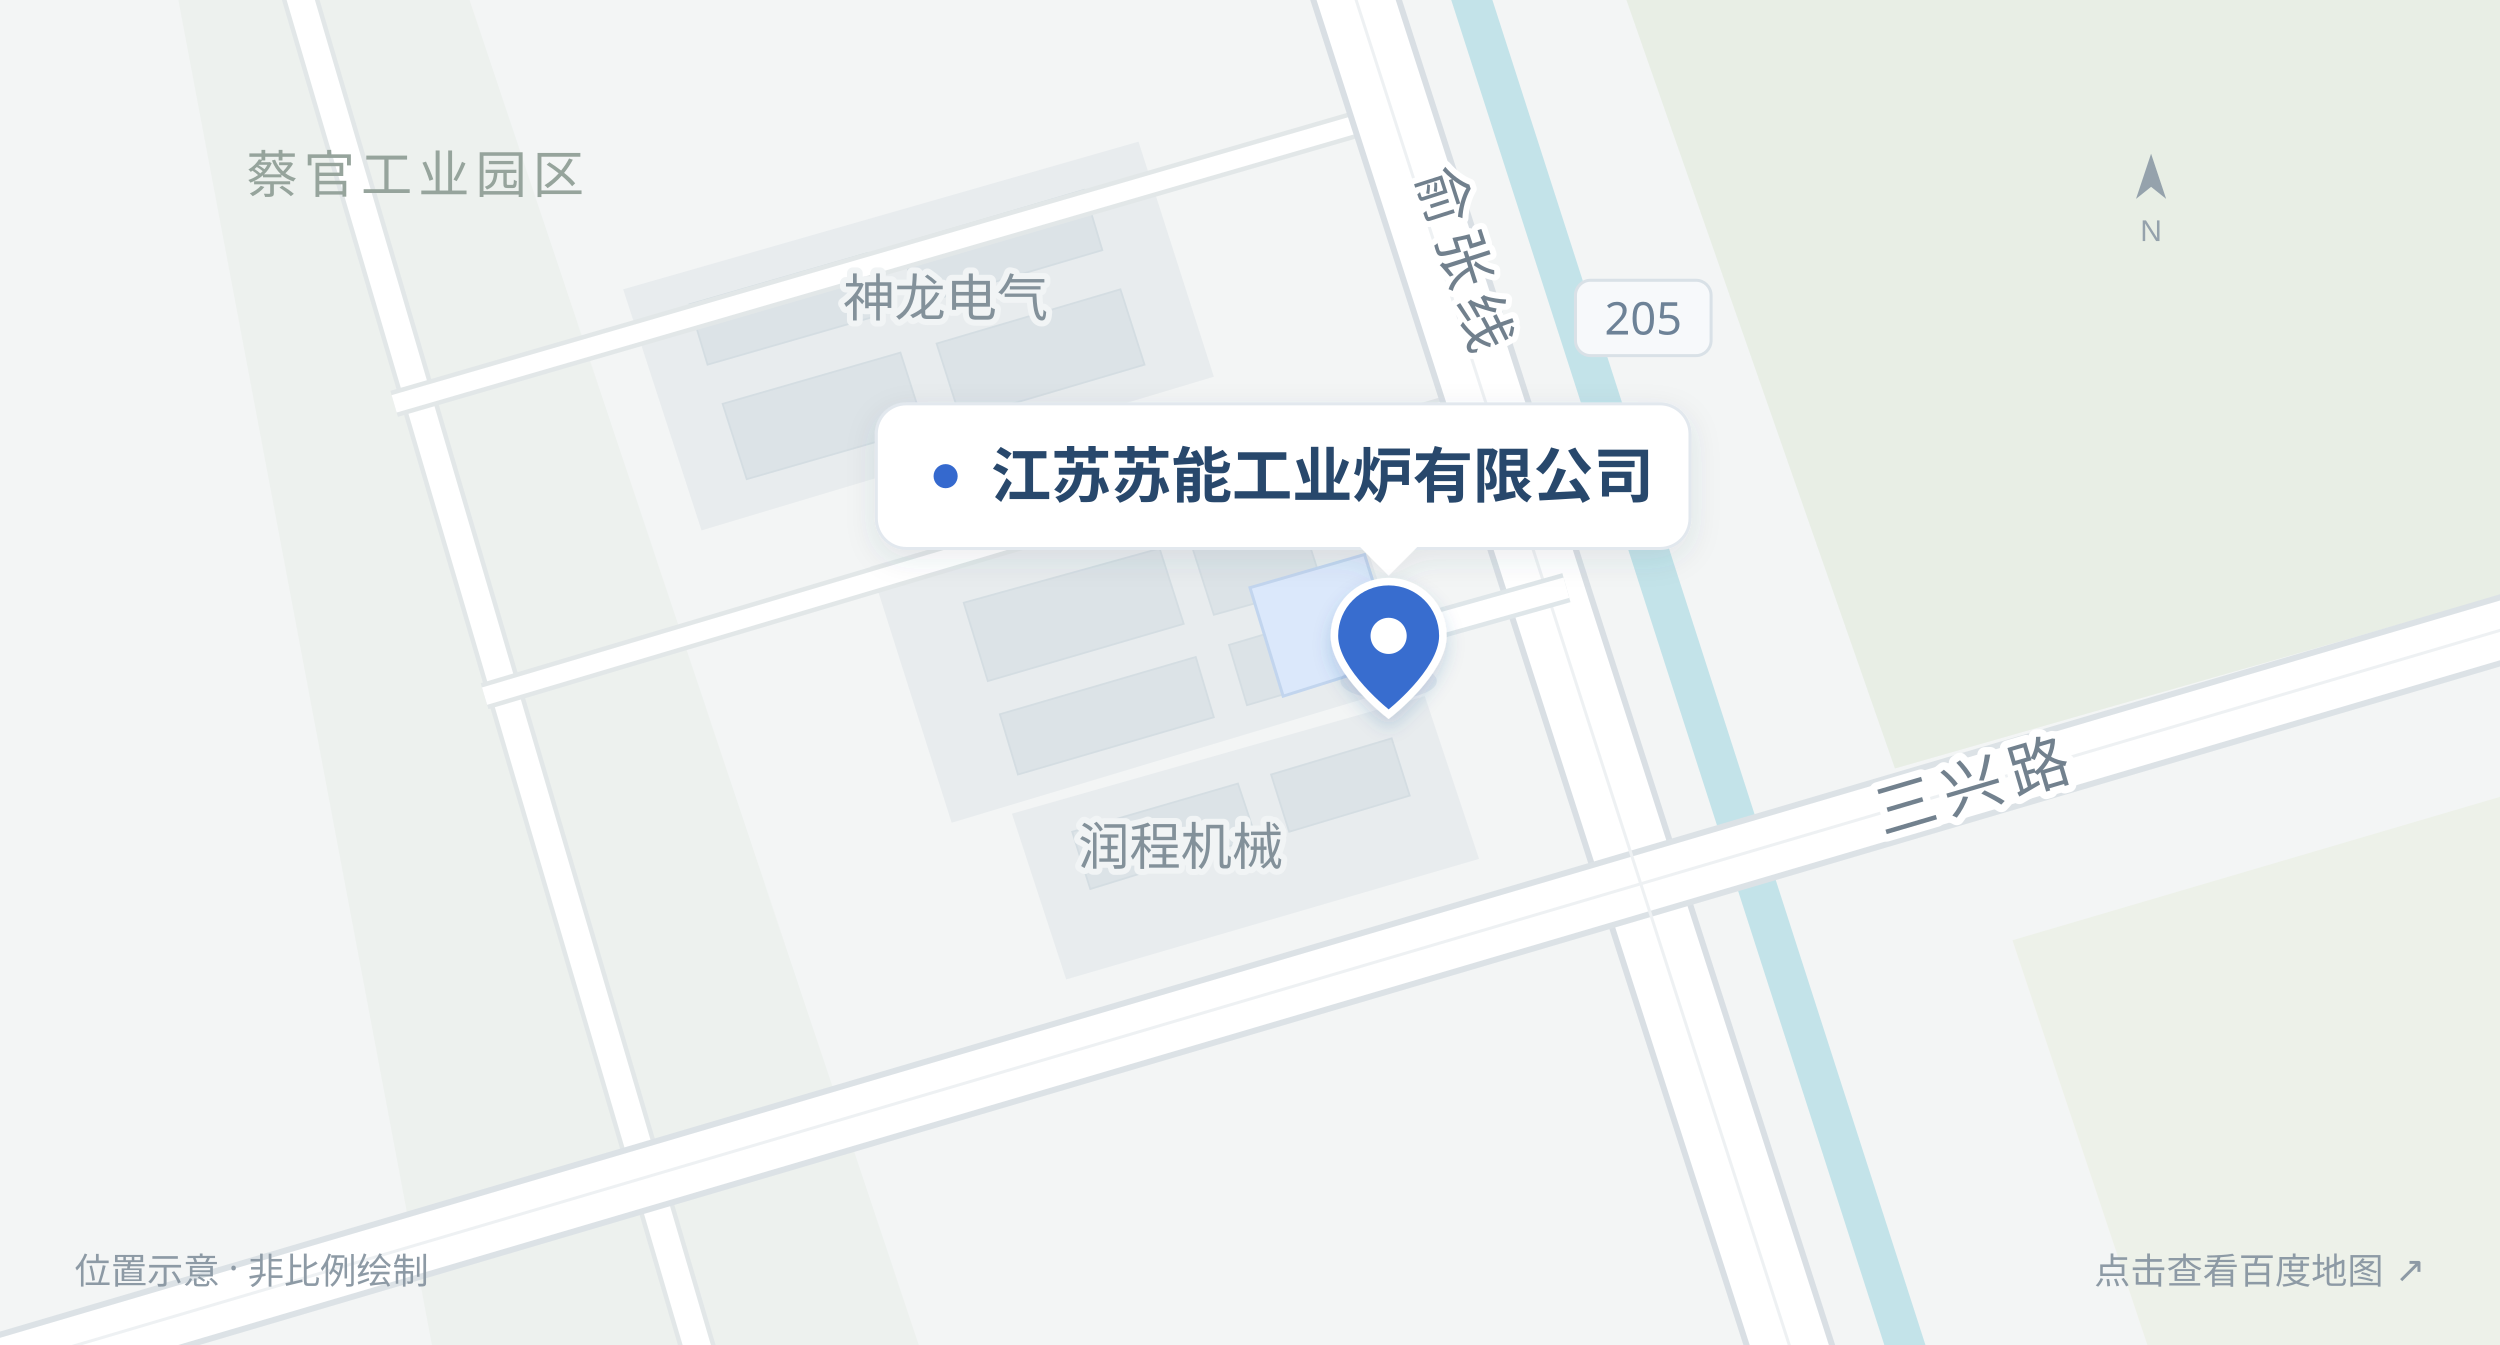
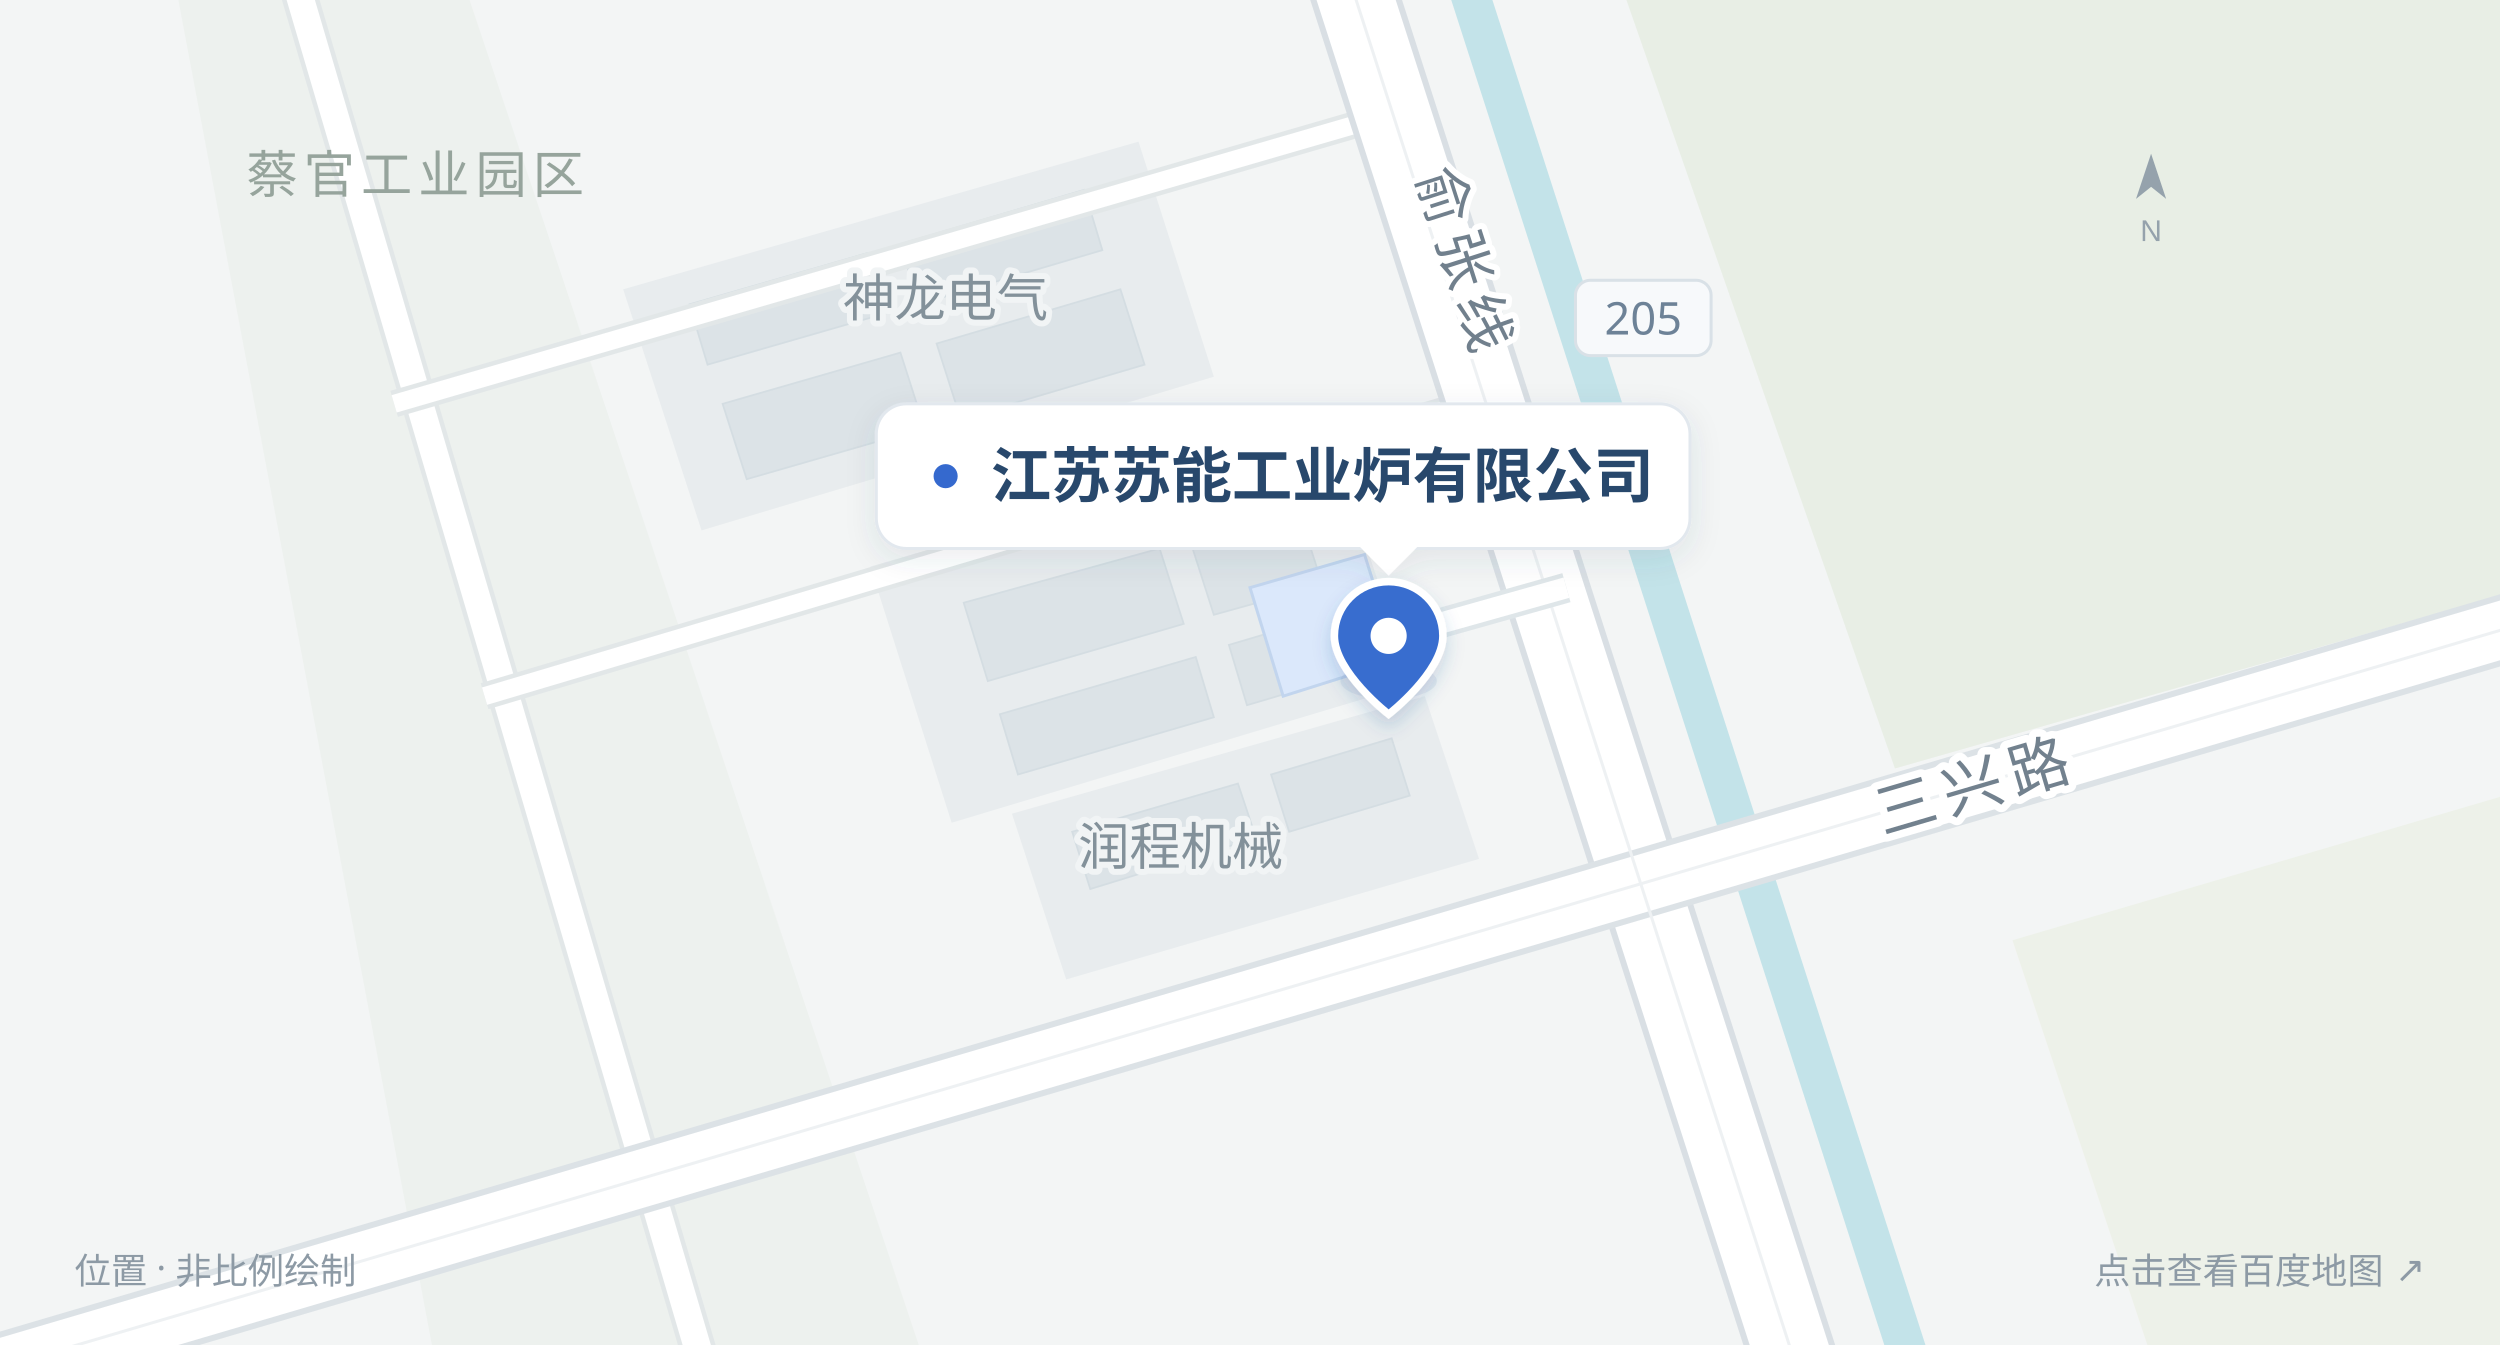
<svg xmlns="http://www.w3.org/2000/svg" width="744" height="400" viewBox="-42 -23 828 446" role="img" aria-labelledby="title desc">
  <defs>
    <filter id="label-shadow" x="-15%" y="-30%" width="130%" height="170%">
      <feDropShadow dx="0" dy="3" stdDeviation="5" flood-color="#344760" flood-opacity=".10" />
    </filter>
    <filter id="pin-shadow" x="-60%" y="-40%" width="220%" height="200%">
      <feDropShadow dx="0" dy="3" stdDeviation="3" flood-color="#315b96" flood-opacity=".20" />
    </filter>
  </defs>
  <rect x="-160" y="-110" width="1100" height="650" fill="#f3f5f5" />
  <path d="M470 -100H880V148L586 232Z" fill="#e8eee5" />
  <path d="M625 289L880 214V520H702Z" fill="#edf1e9" />
  <path d="M0 -110L84 -110 271 450 115 500Z" fill="#edf1ee" />
  <g fill="#e8ecee">
    <path d="M164 73L335 24 360 102 190 153Z" />
    <path d="M246 165L398 121 426 204 273 250Z" />
    <path d="M293 247L430 208 448 262 311 302Z" />
  </g>
  <g fill="#dce3e7" stroke="#d4dde2" stroke-width=".6">
    <path d="M186 78L245 61 251 81 192 98Z" />
    <path d="M256 58L317 40 323 60 262 78Z" />
    <path d="M197 111L256 94 264 119 205 136Z" />
    <path d="M268 91L329 73 337 98 276 116Z" />
    <path d="M277 177L342 159 350 184 285 203Z" />
    <path d="M352 156L388 146 396 171 360 181Z" />
    <path d="M289 214L354 195 360 215 295 234Z" />
    <path d="M365 191L402 180 408 200 371 211Z" />
    <path d="M313 253L368 237 374 255 319 272Z" />
    <path d="M379 234L419 222 425 241 385 253Z" />
  </g>
  <path d="M425 -87L614 500" fill="none" stroke="#c3e3e9" stroke-width="13" />
  <path d="M37 -91L211 500" fill="none" stroke="#e2e7e8" stroke-width="12" />
  <path d="M37 -91L211 500" fill="none" stroke="#fff" stroke-width="9" />
  <path d="M88 111L415 16M118 208L447 110" fill="none" stroke="#e2e7e8" stroke-width="9" />
  <path d="M88 111L415 16M118 208L447 110" fill="none" stroke="#fff" stroke-width="6" />
  <path d="M385 -92L575 498" fill="none" stroke="#d9dfe4" stroke-width="29" />
  <path d="M385 -92L575 498" fill="none" stroke="#fff" stroke-width="25" />
  <path d="M-140 459.5L884 157.5" fill="none" stroke="#dce2e6" stroke-width="23" />
  <path d="M-140 459.5L884 157.5" fill="none" stroke="#fff" stroke-width="19" />
  <path d="M-140 459.5L884 157.5" fill="none" stroke="#eef1f3" stroke-width="1" />
  <path d="M385 -92L575 498" fill="none" stroke="#eef1f3" stroke-width="1" />
  <path d="M406 192L477 172" fill="none" stroke="#dfe6e9" stroke-width="10" />
  <path d="M406 192L477 172" fill="none" stroke="#fff" stroke-width="7" />
  <path d="M372 172L410 161 421 196 383 208Z" fill="#dbe8fb" stroke="#c2d5ee" stroke-width="1" />
  <g font-family="PingFang SC,Microsoft YaHei,sans-serif">
    <text x="39" y="41" fill="#96a49c" font-size="17" letter-spacing="2">蔡官工业园区</text>
    <g fill="#83919a" font-size="17">
      <text x="237" y="82" paint-order="stroke" stroke="#f1f4f5" stroke-width="4" stroke-linejoin="round">神龙电气</text>
      <text x="315" y="264" paint-order="stroke" stroke="#f1f4f5" stroke-width="4" stroke-linejoin="round">润程机械</text>
    </g>
    <text x="427" y="35" transform="rotate(72.2 427 35)" fill="#71808d" font-size="19" letter-spacing="3" paint-order="stroke" stroke="#fff" stroke-width="4" stroke-linejoin="round">俞张线</text>
    <g transform="translate(480 70)">
      <rect width="45" height="25" rx="5" fill="#f7f9fb" stroke="#d9e1e7" />
      <text x="22.5" y="18" text-anchor="middle" fill="#6d8297" font-size="15" font-weight="500">205</text>
    </g>
    <text x="582" y="254" transform="rotate(-16.4 582 254)" fill="#72818e" font-size="20" letter-spacing="3" paint-order="stroke" stroke="#fff" stroke-width="5" stroke-linejoin="round">三兴路</text>
    <g filter="url(#label-shadow)">
      <rect x="248" y="111" width="270" height="48" rx="10" fill="#fff" stroke="#e2e8ee" />
      <path d="M408 158L418 168 428 158" fill="#fff" />
    </g>
    <circle cx="271" cy="135" r="4" fill="#3569ce" />
    <text x="286" y="142" fill="#28486c" font-size="20" font-weight="600">江苏苏能工业炉有限公司</text>
  </g>
  <ellipse cx="418" cy="203" rx="16" ry="6" fill="#7696be" opacity=".13" />
  <g filter="url(#pin-shadow)">
    <path d="M418 170c-10 0-18 8-18 18 0 12 18 26 18 26s18-14 18-26c0-10-8-18-18-18Z" fill="#386dcf" stroke="#fff" stroke-width="2.5" />
    <circle cx="418" cy="188" r="6" fill="#fff" />
  </g>
  <g transform="translate(671 28)" fill="#95a2ac">
    <path d="M0 0L-5 15 0 11 5 15Z" />
    <text y="29" text-anchor="middle" font-family="Arial,sans-serif" font-size="10">N</text>
  </g>
  <g font-family="PingFang SC,Microsoft YaHei,sans-serif" font-size="12" fill="#8d9aa5">
-     <text x="-18" y="403">位置示意 · 非比例绘制</text>
+     <text x="-18" y="403">位置 · 非比例绘制</text>
    <text x="762" y="403" text-anchor="end">点击查看百度地图 ↗</text>
  </g>
</svg>
